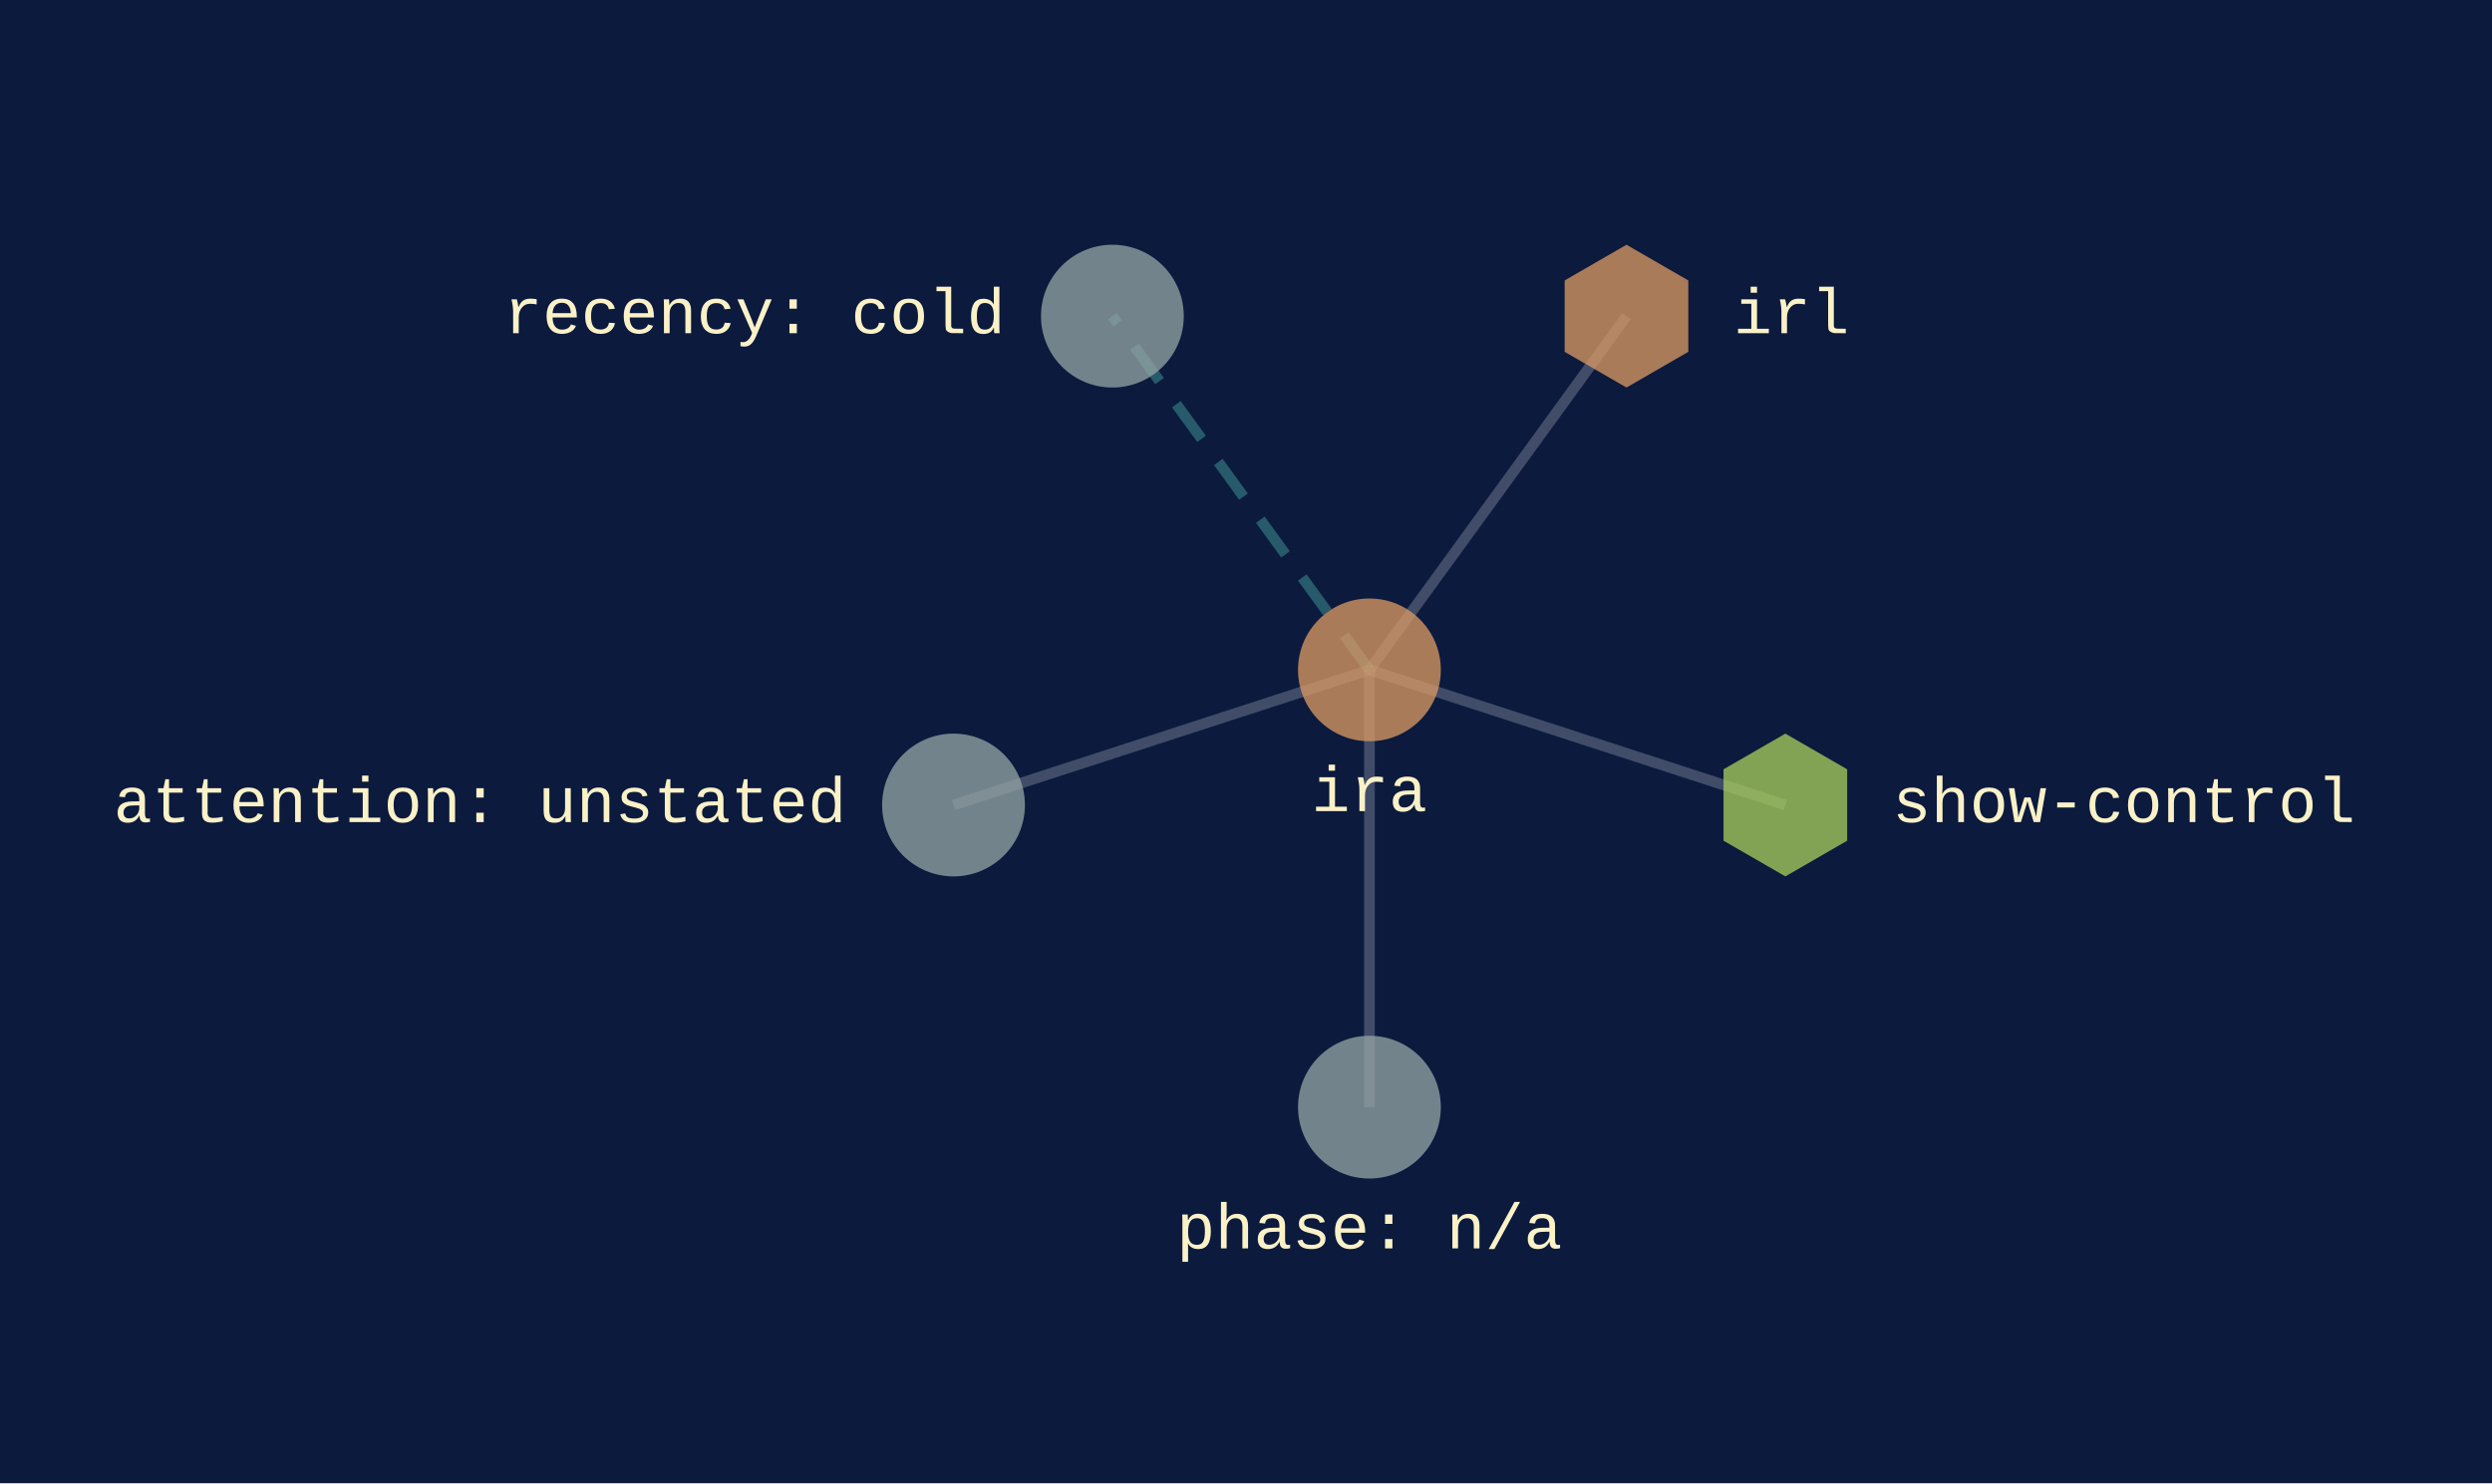
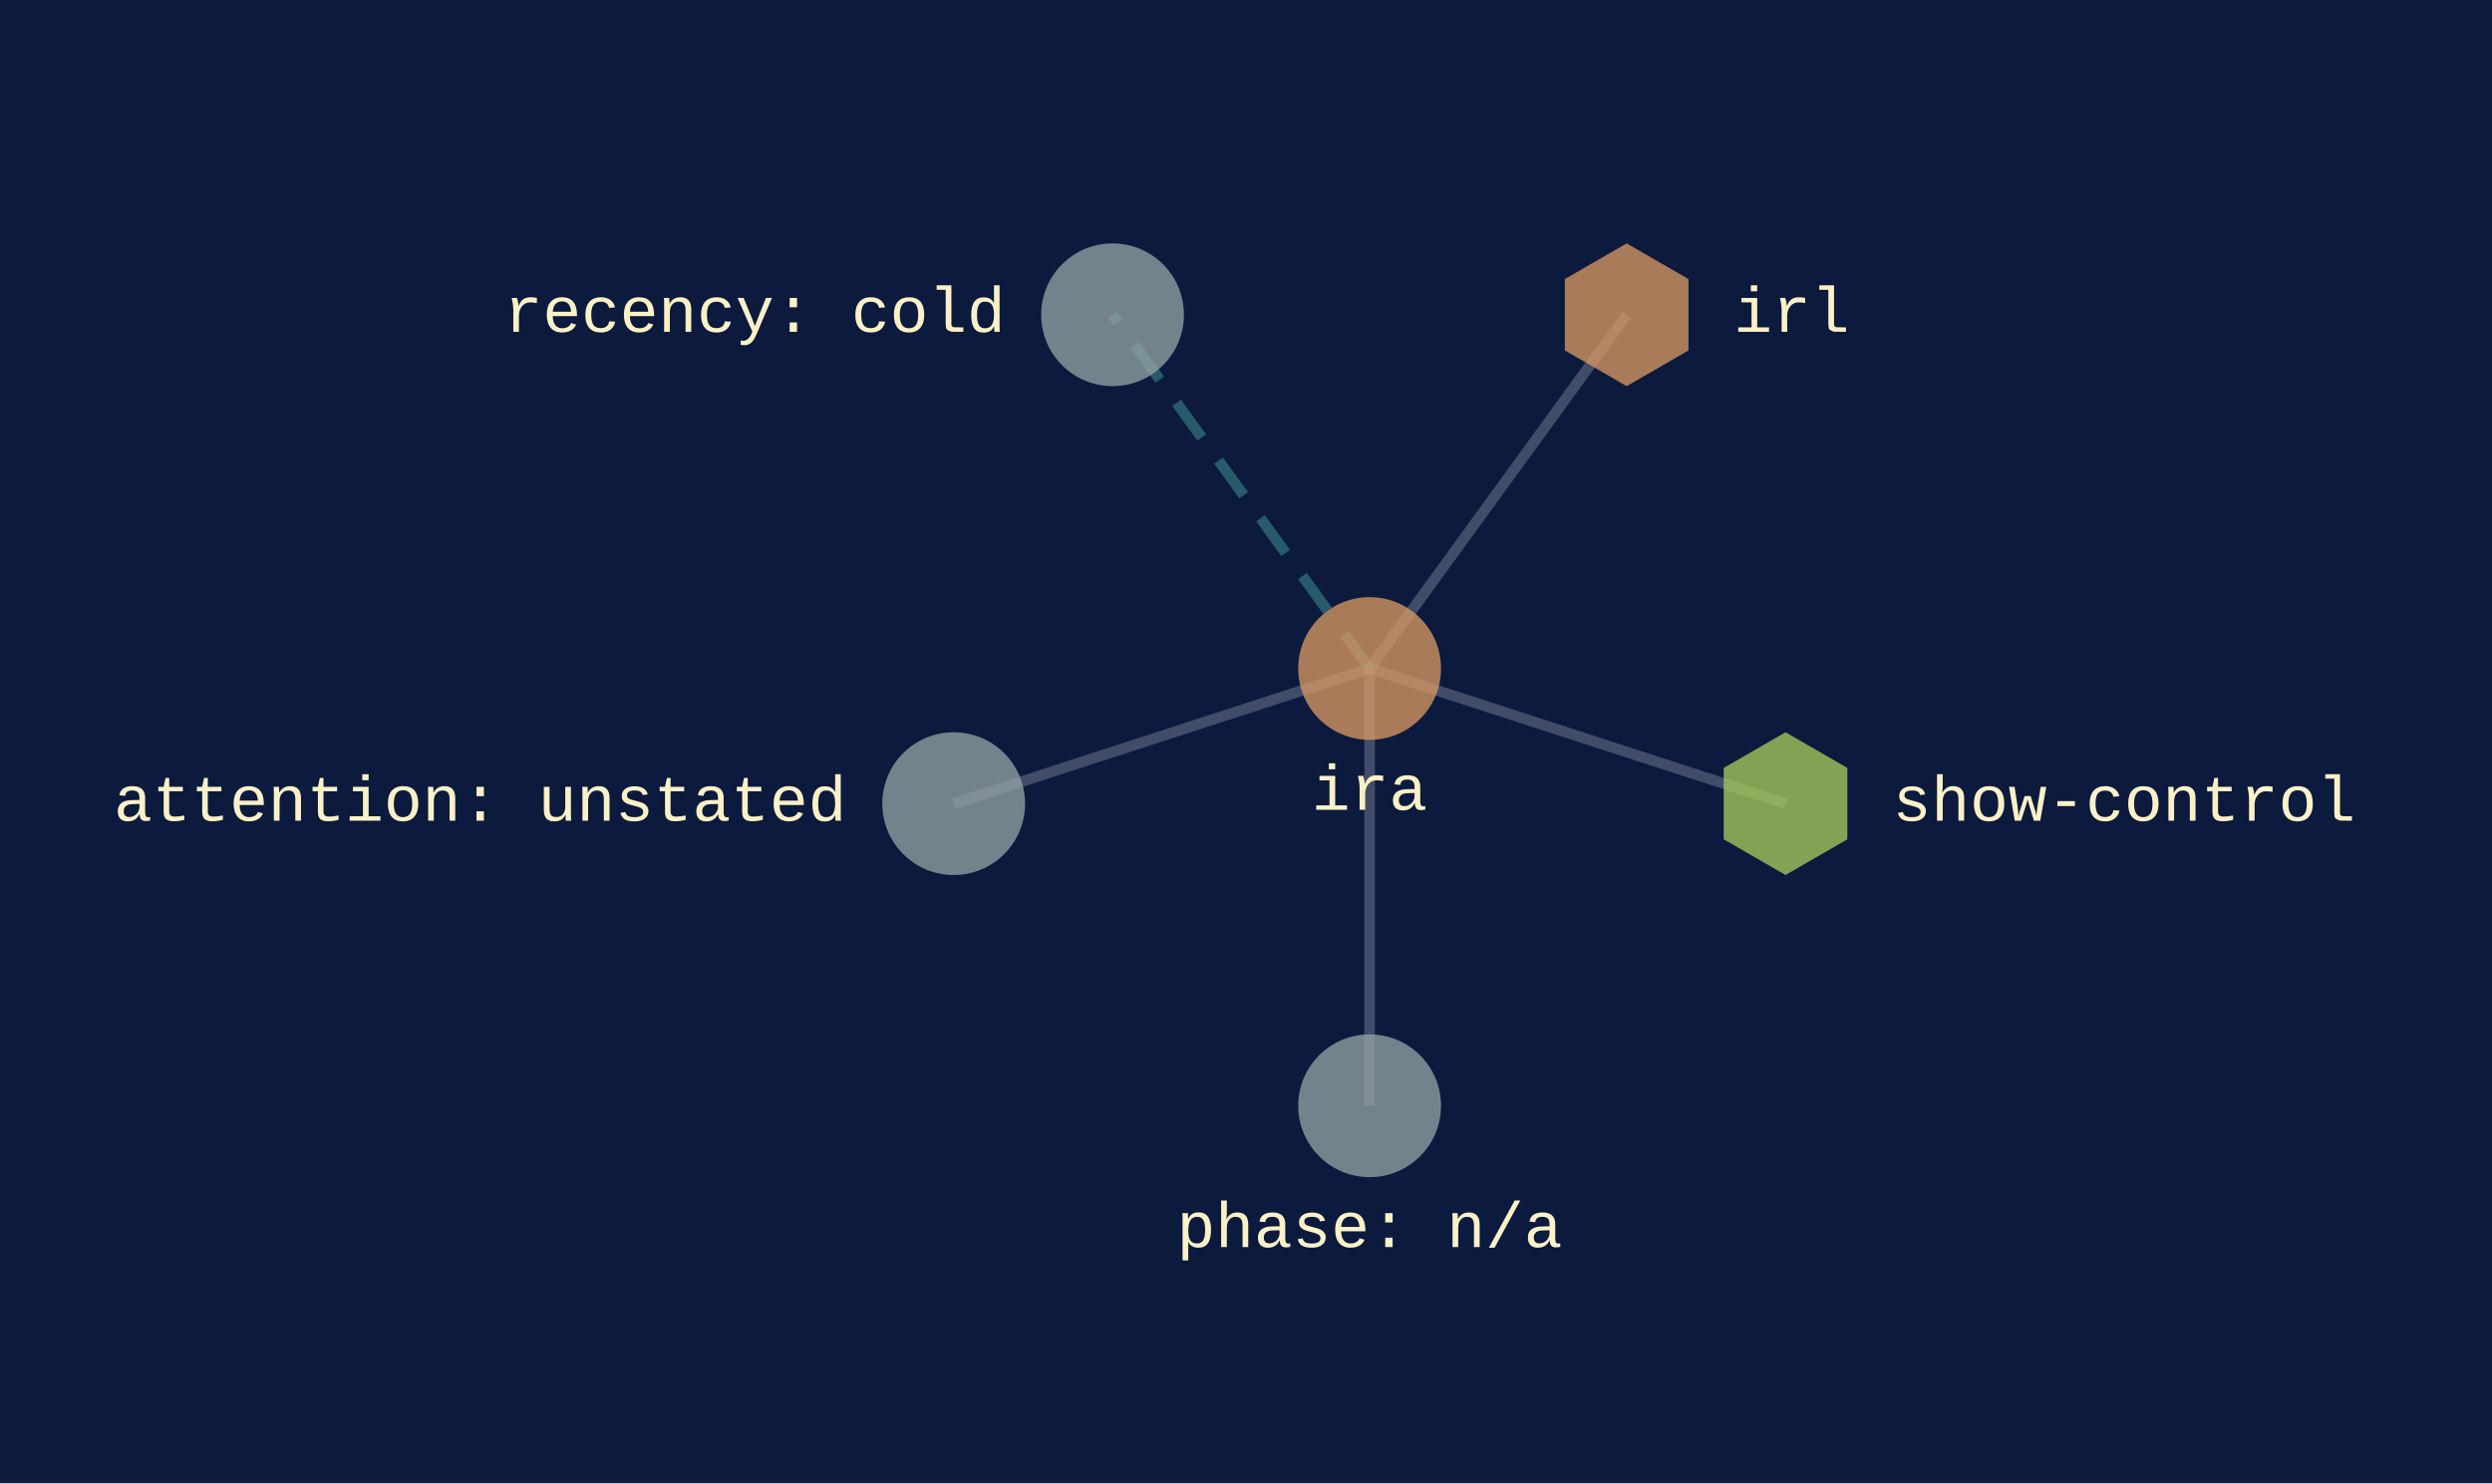
<svg xmlns="http://www.w3.org/2000/svg" width="1396" height="831" viewBox="0 0 1396 831" data-drawn="true" style="fill:rgb(0, 0, 0);fill-opacity:1;stroke:none;stroke-width:1px;stroke-opacity:1;stroke-dasharray:none;font-family:Consolas, Monaco, &quot;Courier New&quot;, monospace;font-size:16px;font-weight:400;text-anchor:start;visibility:visible">
  <rect width="100%" height="100%" fill="rgb(11, 26, 61)" />
-   <g transform="translate(767.1449,375.3231) scale(4)">
+   <g transform="translate(767.2492,374.5525) scale(4)">
    <g class="compound-backgrounds" />
    <g class="links">
      <line class="stream-edge" data-from="repo::ira" data-to="family::irl" data-style="solid" x1="0" y1="0" x2="36" y2="-49.55" stroke="#8a93a6" stroke-opacity="0.42" stroke-width="1.5" opacity="1" style="stroke:rgb(138, 147, 166);stroke-width:1.5px;stroke-opacity:0.42" />
      <line class="stream-edge" data-from="repo::ira" data-to="family::show-control" data-style="solid" x1="0" y1="0" x2="58.249" y2="18.926" stroke="#8a93a6" stroke-opacity="0.42" stroke-width="1.5" opacity="1" style="stroke:rgb(138, 147, 166);stroke-width:1.5px;stroke-opacity:0.42" />
      <line class="stream-edge" data-from="repo::ira" data-to="phase::n/a" data-style="solid" x1="0" y1="0" x2="3.750288442705563e-15" y2="61.247" stroke="#8a93a6" stroke-opacity="0.42" stroke-width="1.5" opacity="1" style="stroke:rgb(138, 147, 166);stroke-width:1.5px;stroke-opacity:0.42" />
      <line class="stream-edge" data-from="repo::ira" data-to="attention::unstated" data-style="solid" x1="0" y1="0" x2="-58.249" y2="18.926" stroke="#8a93a6" stroke-opacity="0.42" stroke-width="1.5" opacity="1" style="stroke:rgb(138, 147, 166);stroke-width:1.5px;stroke-opacity:0.42" />
      <line class="stream-edge" data-from="repo::ira" data-to="recency::cold" data-style="dashed" x1="0" y1="0" x2="-36" y2="-49.55" stroke="#4fb3ad" stroke-opacity="0.42" stroke-width="1.5" opacity="1" stroke-dasharray="6,4" style="stroke:rgb(79, 179, 173);stroke-width:1.5px;stroke-opacity:0.42;stroke-dasharray:6px, 4px" />
    </g>
    <g class="nodes">
      <g class="graph-node" data-node-id="repo::ira" transform="scale(1,1)" opacity="1">
-         <path d="M 10 0 A 10 10 0 1 1 -10 0 A 10 10 0 1 1 10 0 Z" fill="#dd9b63" data-base-fill="#dd9b63" fill-opacity="0.75" stroke="#fff" stroke-width="0" style="fill:rgb(221, 155, 99);fill-opacity:0.75;stroke:rgb(255, 255, 255);stroke-width:0px" />
+         <path d="M 10 0 A 10 10 0 1 1 -10 0 A 10 10 0 1 1 10 0 Z" fill="#dd9b63" data-base-fill="#dd9b63" fill-opacity="0.75" stroke="#fff" stroke-width="0" data-base-stroke-width="0" style="fill:rgb(221, 155, 99);fill-opacity:0.75;stroke:rgb(255, 255, 255);stroke-width:0px" />
      </g>
      <g class="graph-node" data-node-id="family::irl" transform="translate(36, -49.54975) scale(1,1)" opacity="1">
-         <path d="M 0 -10 L 8.66 -5 L 8.66 5 L 0 10 L -8.66 5 L -8.66 -5 Z" fill="#dd9b63" data-base-fill="#dd9b63" fill-opacity="0.75" stroke="#fff" stroke-width="0" style="fill:rgb(221, 155, 99);fill-opacity:0.75;stroke:rgb(255, 255, 255);stroke-width:0px" />
+         <path d="M 0 -10 L 8.66 -5 L 8.66 5 L 0 10 L -8.66 5 L -8.66 -5 Z" fill="#dd9b63" data-base-fill="#dd9b63" fill-opacity="0.75" stroke="#fff" stroke-width="0" data-base-stroke-width="0" style="fill:rgb(221, 155, 99);fill-opacity:0.75;stroke:rgb(255, 255, 255);stroke-width:0px" />
      </g>
      <g class="graph-node" data-node-id="family::show-control" transform="translate(58.24922, 18.92632) scale(1,1)" opacity="1">
-         <path d="M 0 -10 L 8.66 -5 L 8.66 5 L 0 10 L -8.66 5 L -8.66 -5 Z" fill="#a9d05c" data-base-fill="#a9d05c" fill-opacity="0.75" stroke="#fff" stroke-width="0" style="fill:rgb(169, 208, 92);fill-opacity:0.75;stroke:rgb(255, 255, 255);stroke-width:0px" />
+         <path d="M 0 -10 L 8.66 -5 L 8.66 5 L 0 10 L -8.66 5 L -8.66 -5 Z" fill="#a9d05c" data-base-fill="#a9d05c" fill-opacity="0.75" stroke="#fff" stroke-width="0" data-base-stroke-width="0" style="fill:rgb(169, 208, 92);fill-opacity:0.75;stroke:rgb(255, 255, 255);stroke-width:0px" />
      </g>
      <g class="graph-node" data-node-id="phase::n/a" transform="translate(3.750288348912303e-15, 61.24686) scale(1,1)" opacity="1">
-         <path d="M 10 0 A 10 10 0 1 1 -10 0 A 10 10 0 1 1 10 0 Z" fill="#95a5a6" data-base-fill="#95a5a6" fill-opacity="0.75" stroke="#fff" stroke-width="0" style="fill:rgb(149, 165, 166);fill-opacity:0.75;stroke:rgb(255, 255, 255);stroke-width:0px" />
+         <path d="M 10 0 A 10 10 0 1 1 -10 0 A 10 10 0 1 1 10 0 Z" fill="#95a5a6" data-base-fill="#95a5a6" fill-opacity="0.75" stroke="#fff" stroke-width="0" data-base-stroke-width="0" style="fill:rgb(149, 165, 166);fill-opacity:0.75;stroke:rgb(255, 255, 255);stroke-width:0px" />
      </g>
      <g class="graph-node" data-node-id="attention::unstated" transform="translate(-58.24922, 18.92632) scale(1,1)" opacity="1">
-         <path d="M 10 0 A 10 10 0 1 1 -10 0 A 10 10 0 1 1 10 0 Z" fill="#95a5a6" data-base-fill="#95a5a6" fill-opacity="0.75" stroke="#fff" stroke-width="0" style="fill:rgb(149, 165, 166);fill-opacity:0.75;stroke:rgb(255, 255, 255);stroke-width:0px" />
+         <path d="M 10 0 A 10 10 0 1 1 -10 0 A 10 10 0 1 1 10 0 Z" fill="#95a5a6" data-base-fill="#95a5a6" fill-opacity="0.75" stroke="#fff" stroke-width="0" data-base-stroke-width="0" style="fill:rgb(149, 165, 166);fill-opacity:0.75;stroke:rgb(255, 255, 255);stroke-width:0px" />
      </g>
      <g class="graph-node" data-node-id="recency::cold" transform="translate(-36, -49.54975) scale(1,1)" opacity="1">
-         <path d="M 10 0 A 10 10 0 1 1 -10 0 A 10 10 0 1 1 10 0 Z" fill="#95a5a6" data-base-fill="#95a5a6" fill-opacity="0.75" stroke="#fff" stroke-width="0" style="fill:rgb(149, 165, 166);fill-opacity:0.75;stroke:rgb(255, 255, 255);stroke-width:0px" />
+         <path d="M 10 0 A 10 10 0 1 1 -10 0 A 10 10 0 1 1 10 0 Z" fill="#95a5a6" data-base-fill="#95a5a6" fill-opacity="0.75" stroke="#fff" stroke-width="0" data-base-stroke-width="0" style="fill:rgb(149, 165, 166);fill-opacity:0.75;stroke:rgb(255, 255, 255);stroke-width:0px" />
      </g>
    </g>
    <g class="labels">
      <text data-node-id="repo::ira" font-size="9" fill="#fbf1c7" x="0" y="15" text-anchor="middle" dominant-baseline="hanging" opacity="1" style="fill:rgb(251, 241, 199);font-size:9px;text-anchor:middle;display:block;dominant-baseline:hanging" visibility="visible">ira</text>
      <text data-node-id="family::irl" font-size="9" fill="#fbf1c7" x="51" y="-49.55" text-anchor="start" dominant-baseline="central" opacity="1" style="fill:rgb(251, 241, 199);font-size:9px;display:block;dominant-baseline:central" visibility="visible">irl</text>
      <text data-node-id="family::show-control" font-size="9" fill="#fbf1c7" x="73.249" y="18.926" text-anchor="start" dominant-baseline="central" opacity="1" style="fill:rgb(251, 241, 199);font-size:9px;display:block;dominant-baseline:central" visibility="visible">show-control</text>
      <text data-node-id="phase::n/a" font-size="9" fill="#fbf1c7" x="3.750288442705563e-15" y="76.247" text-anchor="middle" dominant-baseline="hanging" opacity="1" style="fill:rgb(251, 241, 199);font-size:9px;text-anchor:middle;display:block;dominant-baseline:hanging" visibility="visible">phase: n/a</text>
      <text data-node-id="attention::unstated" font-size="9" fill="#fbf1c7" x="-73.249" y="18.926" text-anchor="end" dominant-baseline="central" opacity="1" style="fill:rgb(251, 241, 199);font-size:9px;text-anchor:end;display:block;dominant-baseline:central" visibility="visible">attention: unstated</text>
      <text data-node-id="recency::cold" font-size="9" fill="#fbf1c7" x="-51" y="-49.55" text-anchor="end" dominant-baseline="central" opacity="1" style="fill:rgb(251, 241, 199);font-size:9px;text-anchor:end;display:block;dominant-baseline:central" visibility="visible">recency: cold</text>
    </g>
  </g>
  <g class="rad-layer" pointer-events="none" />
</svg>
